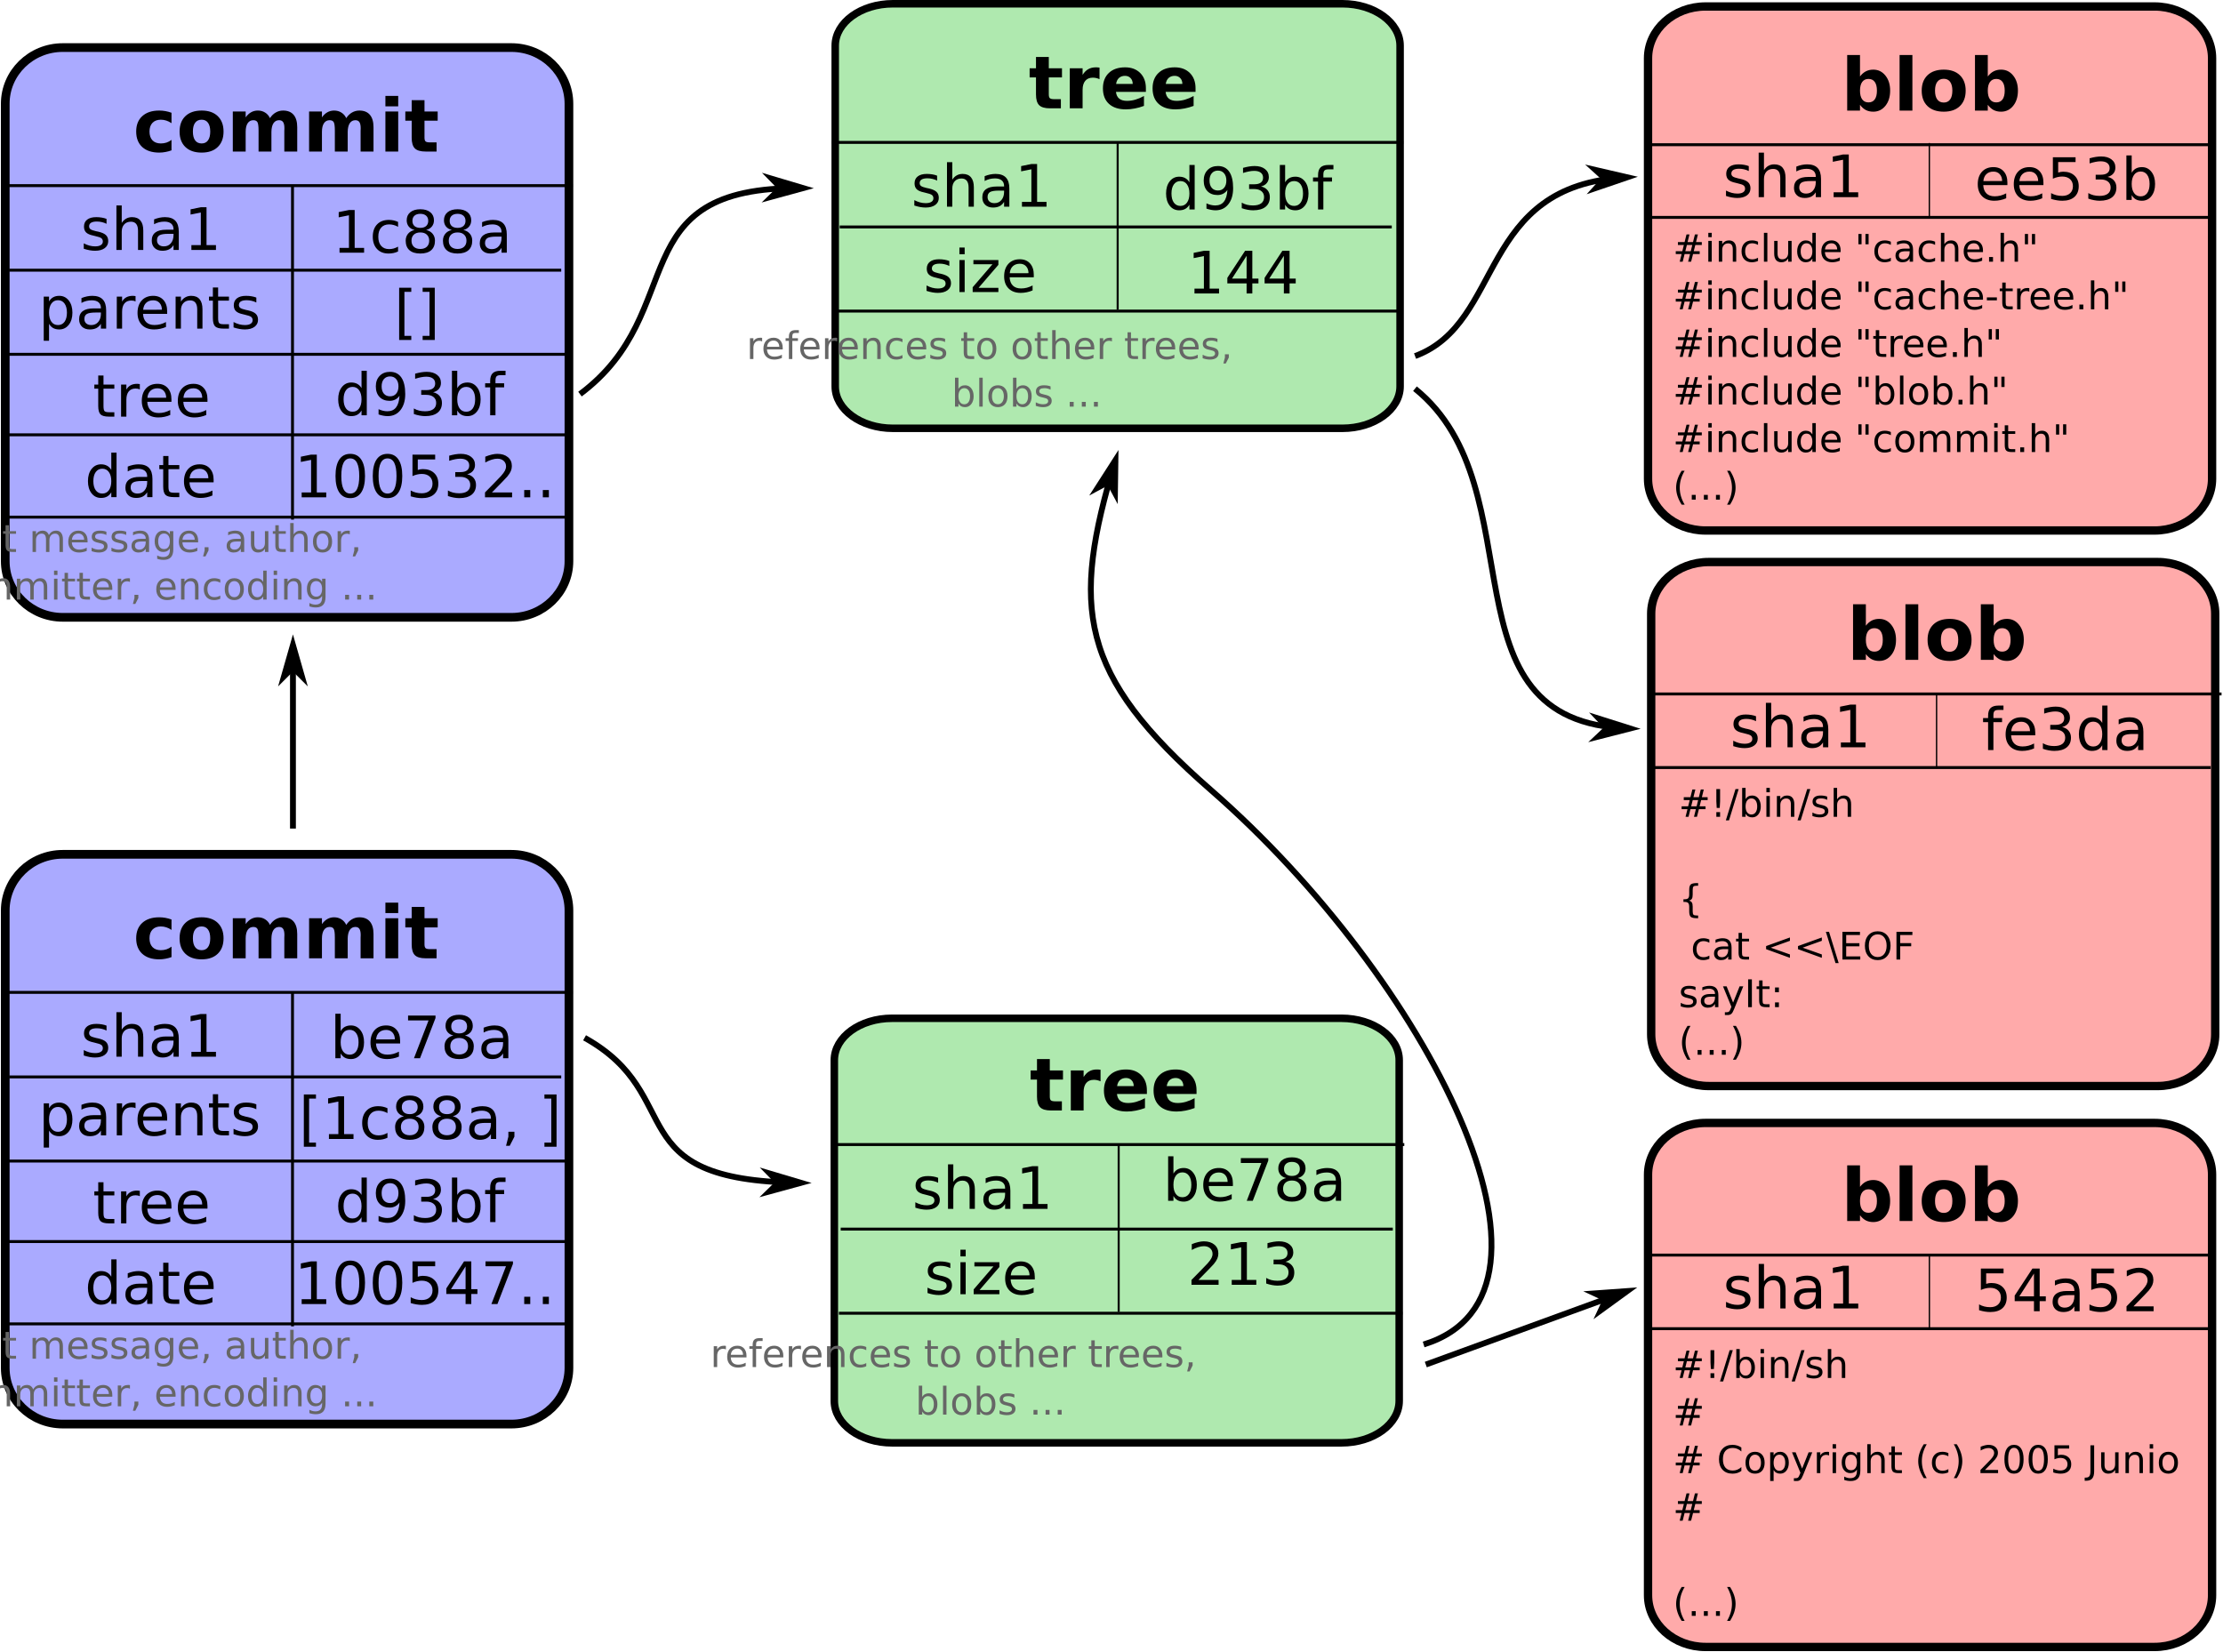
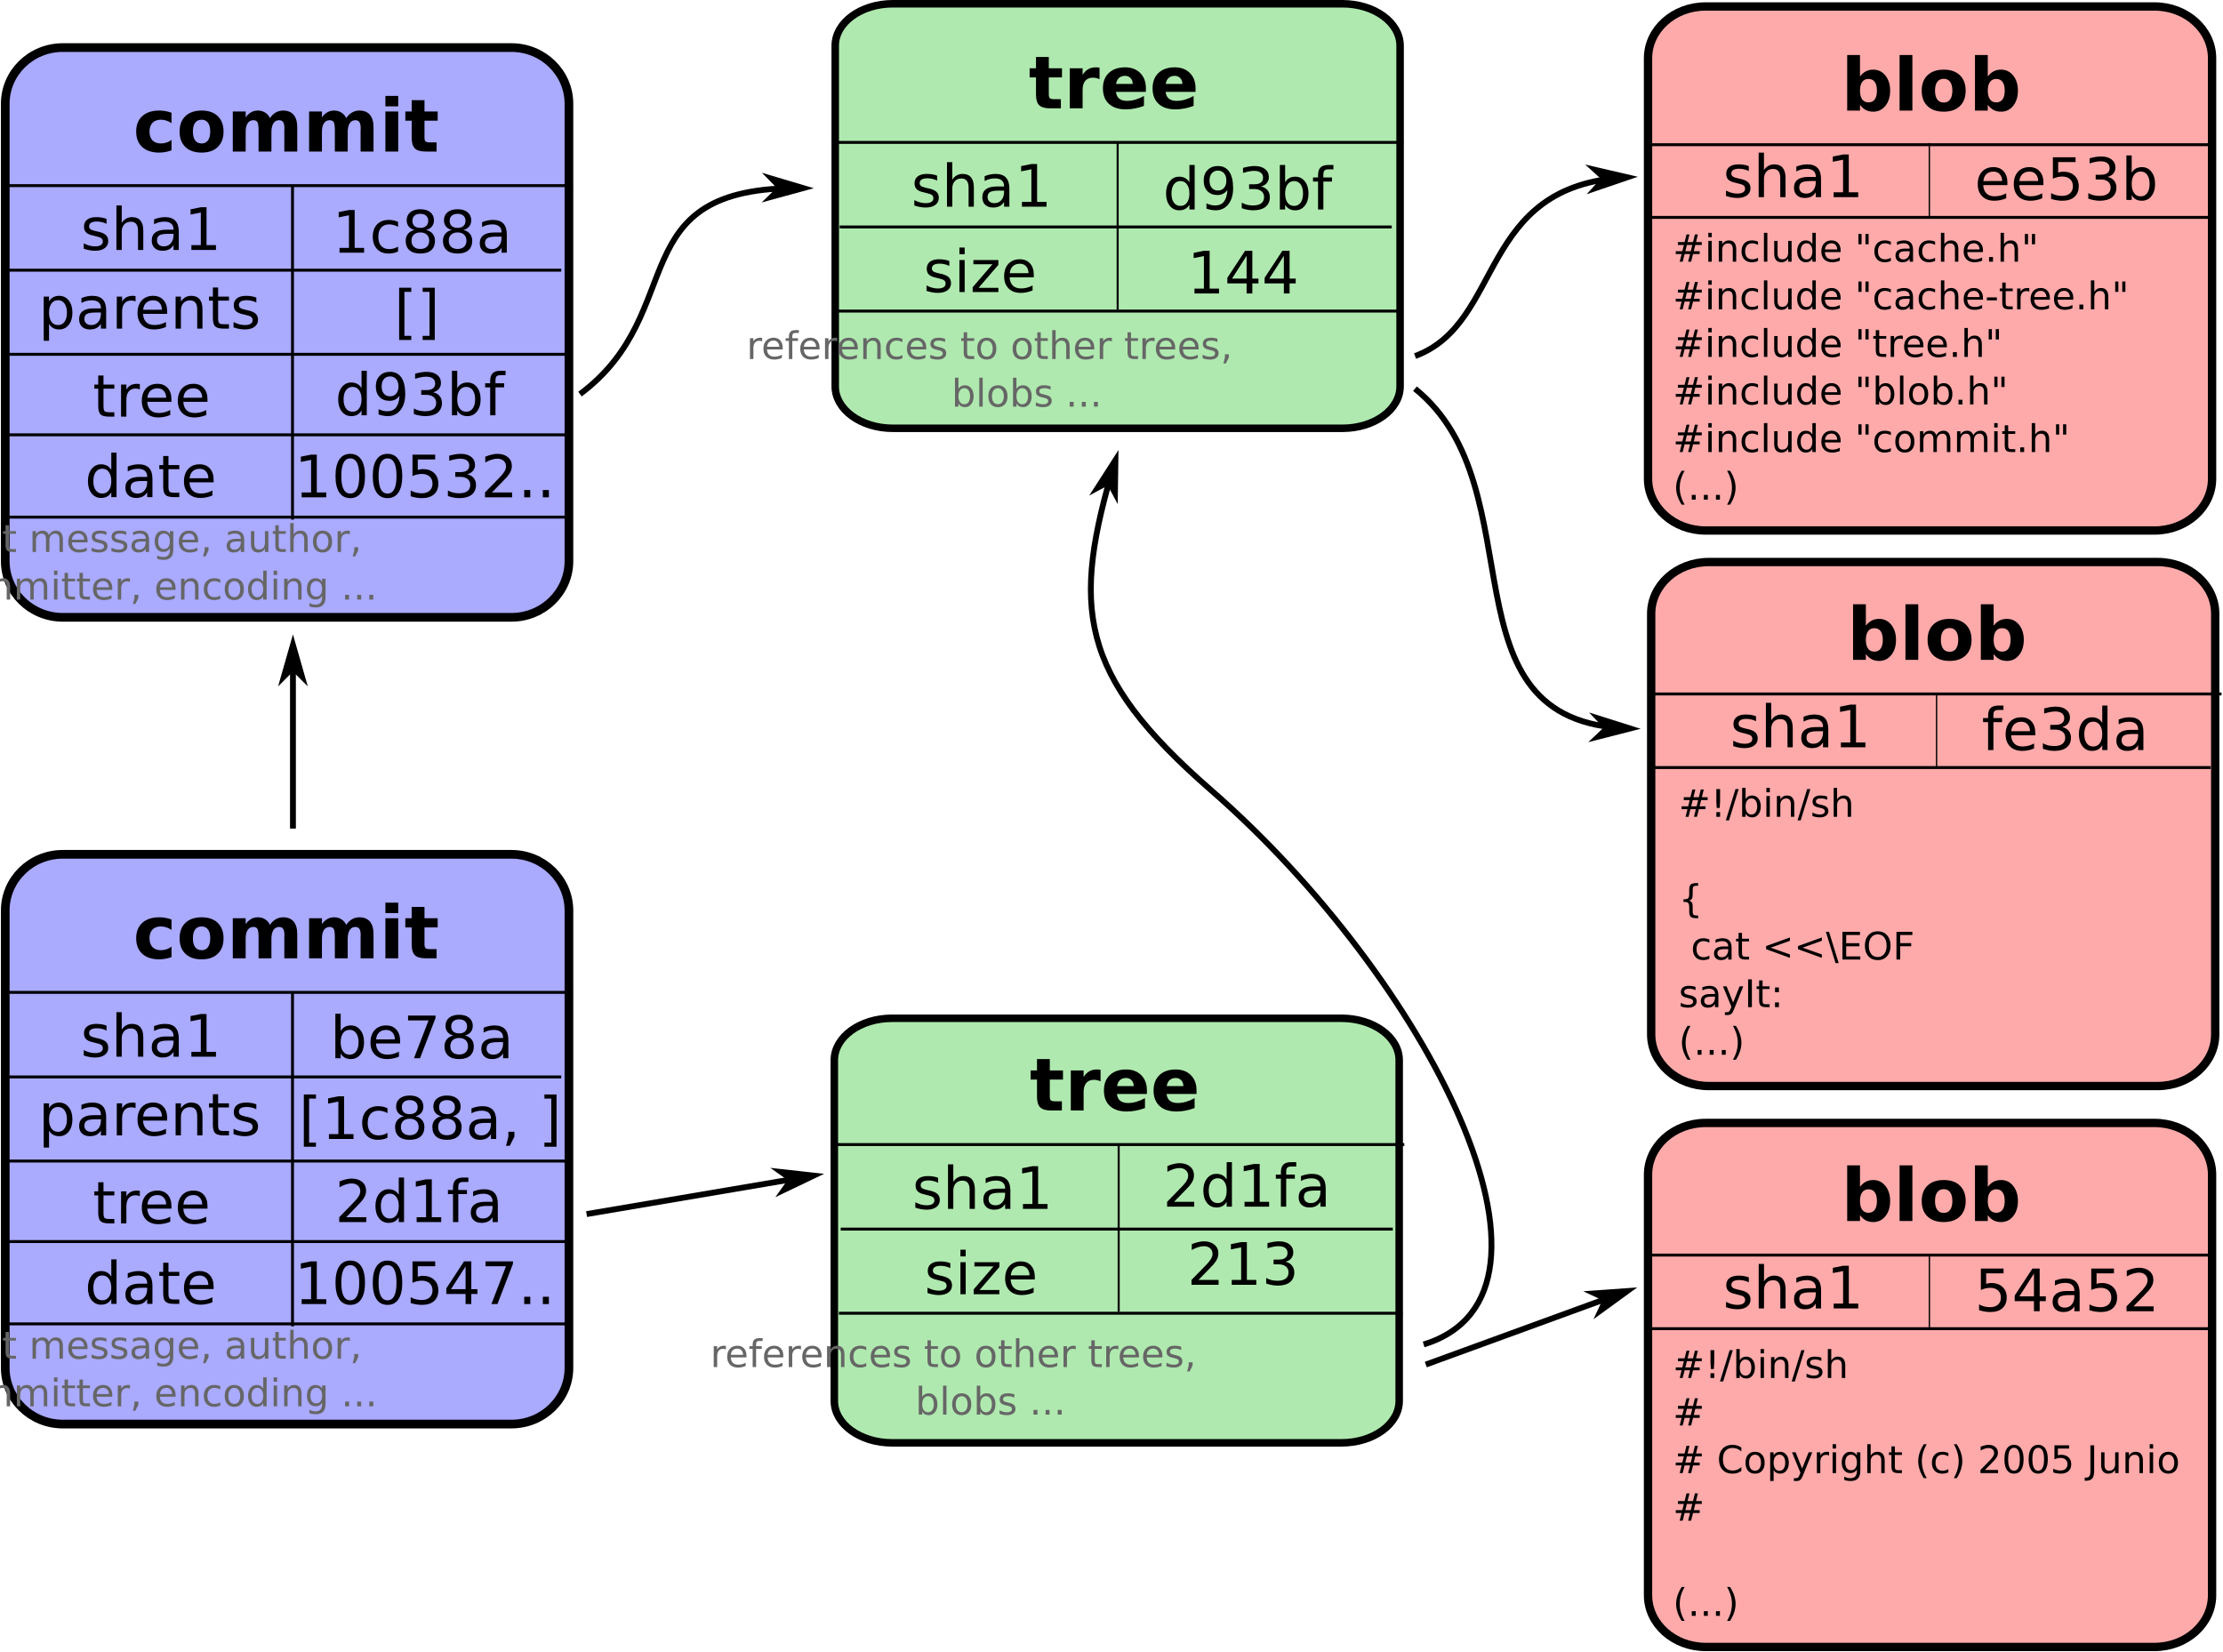
<svg xmlns="http://www.w3.org/2000/svg" id="svg5185" version="1.1" width="759.177" height="563.92">
  <defs id="defs5189">
    <marker orient="auto" refY="0" refX="0" id="Arrow1Mend" style="overflow:visible">
      <path id="path4643" d="M 0,0 5,-5 -12.5,0 5,5 0,0 z" style="fill-rule:evenodd;stroke:#000000;stroke-width:1pt;marker-start:none" transform="matrix(-0.4,0,0,-0.4,-4,0)" />
    </marker>
    <marker orient="auto" refY="0" refX="0" id="Arrow1Send" style="overflow:visible">
      <path id="path4649" d="M 0,0 5,-5 -12.5,0 5,5 0,0 z" style="fill-rule:evenodd;stroke:#000000;stroke-width:1pt;marker-start:none" transform="matrix(-0.2,0,0,-0.2,-1.2,0)" />
    </marker>
    <marker orient="auto" refY="0" refX="0" id="Arrow1Lend" style="overflow:visible">
      <path id="path4637" d="M 0,0 5,-5 -12.5,0 5,5 0,0 z" style="fill-rule:evenodd;stroke:#000000;stroke-width:1pt;marker-start:none" transform="matrix(-0.8,0,0,-0.8,-10,0)" />
    </marker>
    <marker orient="auto" refY="0" refX="0" id="Arrow1Mend-7" style="overflow:visible">
      <path id="path4643-5" d="M 0,0 5,-5 -12.5,0 5,5 0,0 z" style="fill-rule:evenodd;stroke:#000000;stroke-width:1pt;marker-start:none" transform="matrix(-0.4,0,0,-0.4,-4,0)" />
    </marker>
    <marker orient="auto" refY="0" refX="0" id="Arrow1Mend-8" style="overflow:visible">
      <path id="path4643-1" d="M 0,0 5,-5 -12.5,0 5,5 0,0 z" style="fill-rule:evenodd;stroke:#000000;stroke-width:1pt;marker-start:none" transform="matrix(-0.4,0,0,-0.4,-4,0)" />
    </marker>
  </defs>
  <g id="g5911" transform="translate(-3.938556,257.2658)">
    <g transform="translate(7.0572,-250.9001)" id="g5864">
      <rect style="fill:#aaaaff;fill-opacity:1;stroke:#000000;stroke-width:2.967;stroke-linecap:round;stroke-linejoin:round;stroke-miterlimit:4;stroke-dasharray:none" id="rect5197" width="192.504" height="194.591" x="-1.326" y="285.416" ry="19.203" rx="19.643" />
      <path style="fill:none;stroke:#000000;stroke-width:1px;stroke-linecap:butt;stroke-linejoin:miter;stroke-opacity:1" d="m -2.619,332.568 195.089,0" id="path5709" />
      <text xml:space="preserve" style="font-size:40px;font-style:normal;font-weight:normal;fill:#000000;fill-opacity:1;stroke:none;font-family:Bitstream Vera Sans" x="42.314" y="320.926" id="text5717">
        <tspan id="tspan5719" x="42.314" y="320.926" style="font-size:25px;font-weight:bold;-inkscape-font-specification:Bitstream Vera Sans Bold">commit</tspan>
      </text>
      <path style="fill:none;stroke:#000000;stroke-width:1px;stroke-linecap:butt;stroke-linejoin:miter;stroke-opacity:1" d="m -1.309,445.788 191.161,0" id="path5721" />
      <path style="fill:none;stroke:#000000;stroke-width:0.989px;stroke-linecap:butt;stroke-linejoin:miter;stroke-opacity:1" d="m 96.775,332.565 0,114.075" id="path5723" />
      <path style="fill:none;stroke:#000000;stroke-width:1px;stroke-linecap:butt;stroke-linejoin:miter;stroke-opacity:1" d="m 0,361.445 188.542,0" id="path5725" />
      <path style="fill:none;stroke:#000000;stroke-width:1px;stroke-linecap:butt;stroke-linejoin:miter;stroke-opacity:1" d="m -0.619,390.178 192.47,0" id="path5727" />
      <path style="fill:none;stroke:#000000;stroke-width:1px;stroke-linecap:butt;stroke-linejoin:miter;stroke-opacity:1" d="m -2.619,417.674 192.47,0" id="path5729" />
      <text xml:space="preserve" style="font-size:40px;font-style:normal;font-weight:normal;fill:#000000;fill-opacity:1;stroke:none;font-family:Bitstream Vera Sans" x="10.003" y="381.408" id="text5731">
        <tspan id="tspan5733" x="10.003" y="381.408" style="font-size:20px">parents</tspan>
      </text>
      <text xml:space="preserve" style="font-size:40px;font-style:normal;font-weight:normal;fill:#000000;fill-opacity:1;stroke:none;font-family:Bitstream Vera Sans" x="28.572" y="411.46" id="text5731-9">
        <tspan id="tspan5733-3" x="28.572" y="411.46" style="font-size:20px">tree</tspan>
      </text>
      <text xml:space="preserve" style="font-size:40px;font-style:normal;font-weight:normal;fill:#000000;fill-opacity:1;stroke:none;font-family:Bitstream Vera Sans" x="24.405" y="354.53" id="text5731-44">
        <tspan id="tspan5733-30" x="24.405" y="354.53" style="font-size:20px">sha1</tspan>
      </text>
      <text xml:space="preserve" style="font-size:40px;font-style:normal;font-weight:normal;fill:#000000;fill-opacity:1;stroke:none;font-family:Bitstream Vera Sans" x="25.809" y="438.956" id="text5731-9-7">
        <tspan id="tspan5733-3-8" x="25.809" y="438.956" style="font-size:20px">date</tspan>
      </text>
      <text xml:space="preserve" style="font-size:40px;font-style:normal;font-weight:normal;fill:#000000;fill-opacity:1;stroke:none;font-family:Bitstream Vera Sans" x="94.221" y="457.685" id="text5858">
        <tspan id="tspan5860" x="94.221" y="457.685" style="font-size:13px;text-align:center;text-anchor:middle;fill:#666666;stroke:none">commit message, author,</tspan>
        <tspan x="94.221" y="473.935" style="font-size:13px;text-align:center;text-anchor:middle;fill:#666666;stroke:none" id="tspan5862">committer, encoding ...</tspan>
      </text>
    </g>
    <text id="text5886" y="104.164" x="116.655" style="font-size:40px;font-style:normal;font-weight:normal;fill:#000000;fill-opacity:1;stroke:none;font-family:Bitstream Vera Sans" xml:space="preserve">
      <tspan style="font-size:20px" y="104.164" x="116.655" id="tspan5888">be78a</tspan>
    </text>
    <text id="text5890" y="131.74" x="105.984" style="font-size:40px;font-style:normal;font-weight:normal;fill:#000000;fill-opacity:1;stroke:none;font-family:Bitstream Vera Sans" xml:space="preserve">
      <tspan style="font-size:20px" y="131.74" x="105.984" id="tspan5892">[1c88a, ]</tspan>
    </text>
    <text id="text5731-9-8" y="160.113" x="118.325" style="font-size:40px;font-style:normal;font-weight:normal;fill:#000000;fill-opacity:1;stroke:none;font-family:Bitstream Vera Sans" xml:space="preserve">
-       <tspan style="font-size:20px" y="160.113" x="118.325" id="tspan5733-3-84">d93bf</tspan>
+       <tspan style="font-size:20px" y="160.113" x="118.325" id="tspan5733-3-84">2d1fa</tspan>
    </text>
    <text id="text5907" y="188.117" x="104.476" style="font-size:40px;font-style:normal;font-weight:normal;fill:#000000;fill-opacity:1;stroke:none;font-family:Bitstream Vera Sans" xml:space="preserve">
      <tspan style="font-size:20px" y="188.117" x="104.476" id="tspan5909">100547..</tspan>
    </text>
  </g>
  <g transform="translate(-3.938556,-18.26827)" id="g5911-3">
    <g transform="translate(7.0572,-250.9001)" id="g5864-1">
      <rect style="fill:#aaaaff;fill-opacity:1;stroke:#000000;stroke-width:2.967;stroke-linecap:round;stroke-linejoin:round;stroke-miterlimit:4;stroke-dasharray:none" id="rect5197-4" width="192.504" height="194.591" x="-1.326" y="285.416" ry="19.203" rx="19.643" />
      <path style="fill:none;stroke:#000000;stroke-width:1px;stroke-linecap:butt;stroke-linejoin:miter;stroke-opacity:1" d="m -2.619,332.568 195.089,0" id="path5709-9" />
      <text xml:space="preserve" style="font-size:40px;font-style:normal;font-weight:normal;fill:#000000;fill-opacity:1;stroke:none;font-family:Bitstream Vera Sans" x="42.314" y="320.926" id="text5717-2">
        <tspan id="tspan5719-0" x="42.314" y="320.926" style="font-size:25px;font-weight:bold;-inkscape-font-specification:Bitstream Vera Sans Bold">commit</tspan>
      </text>
      <path style="fill:none;stroke:#000000;stroke-width:1px;stroke-linecap:butt;stroke-linejoin:miter;stroke-opacity:1" d="m -1.309,445.788 191.161,0" id="path5721-6" />
      <path style="fill:none;stroke:#000000;stroke-width:0.989px;stroke-linecap:butt;stroke-linejoin:miter;stroke-opacity:1" d="m 96.775,332.565 0,114.075" id="path5723-8" />
      <path style="fill:none;stroke:#000000;stroke-width:1px;stroke-linecap:butt;stroke-linejoin:miter;stroke-opacity:1" d="m 0,361.445 188.542,0" id="path5725-9" />
      <path style="fill:none;stroke:#000000;stroke-width:1px;stroke-linecap:butt;stroke-linejoin:miter;stroke-opacity:1" d="m -0.619,390.178 192.47,0" id="path5727-2" />
      <path style="fill:none;stroke:#000000;stroke-width:1px;stroke-linecap:butt;stroke-linejoin:miter;stroke-opacity:1" d="m -2.619,417.674 192.47,0" id="path5729-6" />
      <text xml:space="preserve" style="font-size:40px;font-style:normal;font-weight:normal;fill:#000000;fill-opacity:1;stroke:none;font-family:Bitstream Vera Sans" x="10.003" y="381.408" id="text5731-6">
        <tspan id="tspan5733-4" x="10.003" y="381.408" style="font-size:20px">parents</tspan>
      </text>
      <text xml:space="preserve" style="font-size:40px;font-style:normal;font-weight:normal;fill:#000000;fill-opacity:1;stroke:none;font-family:Bitstream Vera Sans" x="28.572" y="411.46" id="text5731-9-9">
        <tspan id="tspan5733-3-5" x="28.572" y="411.46" style="font-size:20px">tree</tspan>
      </text>
      <text xml:space="preserve" style="font-size:40px;font-style:normal;font-weight:normal;fill:#000000;fill-opacity:1;stroke:none;font-family:Bitstream Vera Sans" x="24.405" y="354.53" id="text5731-44-0">
        <tspan id="tspan5733-30-4" x="24.405" y="354.53" style="font-size:20px">sha1</tspan>
      </text>
      <text xml:space="preserve" style="font-size:40px;font-style:normal;font-weight:normal;fill:#000000;fill-opacity:1;stroke:none;font-family:Bitstream Vera Sans" x="25.809" y="438.956" id="text5731-9-7-8">
        <tspan id="tspan5733-3-8-7" x="25.809" y="438.956" style="font-size:20px">date</tspan>
      </text>
      <text xml:space="preserve" style="font-size:40px;font-style:normal;font-weight:normal;fill:#000000;fill-opacity:1;stroke:none;font-family:Bitstream Vera Sans" x="94.221" y="457.685" id="text5858-1">
        <tspan id="tspan5860-7" x="94.221" y="457.685" style="font-size:13px;text-align:center;text-anchor:middle;fill:#666666;stroke:none">commit message, author,</tspan>
        <tspan x="94.221" y="473.935" style="font-size:13px;text-align:center;text-anchor:middle;fill:#666666;stroke:none" id="tspan5862-2">committer, encoding ...</tspan>
      </text>
    </g>
    <text id="text5886-7" y="104.578" x="117.407" style="font-size:40px;font-style:normal;font-weight:normal;fill:#000000;fill-opacity:1;stroke:none;font-family:Bitstream Vera Sans" xml:space="preserve">
      <tspan style="font-size:20px" y="104.578" x="117.407" id="tspan5888-2">1c88a</tspan>
    </text>
    <text id="text5890-2" y="131.74" x="138.535" style="font-size:40px;font-style:normal;font-weight:normal;fill:#000000;fill-opacity:1;stroke:none;font-family:Bitstream Vera Sans" xml:space="preserve">
      <tspan style="font-size:20px" y="131.74" x="138.535" id="tspan5892-6">[]</tspan>
    </text>
    <text id="text5731-9-8-1" y="160.113" x="118.325" style="font-size:40px;font-style:normal;font-weight:normal;fill:#000000;fill-opacity:1;stroke:none;font-family:Bitstream Vera Sans" xml:space="preserve">
      <tspan style="font-size:20px" y="160.113" x="118.325" id="tspan5733-3-84-0">d93bf</tspan>
    </text>
    <text id="text5907-6" y="188.117" x="104.476" style="font-size:40px;font-style:normal;font-weight:normal;fill:#000000;fill-opacity:1;stroke:none;font-family:Bitstream Vera Sans" xml:space="preserve">
      <tspan style="font-size:20px" y="188.117" x="104.476" id="tspan5909-1">100532..</tspan>
    </text>
  </g>
  <path style="fill:none;stroke:#000000;stroke-width:2;stroke-linecap:butt;stroke-linejoin:miter;stroke-miterlimit:4;stroke-opacity:1;stroke-dasharray:none;marker-end:url(#Arrow1Mend)" d="m 100.044,282.984 0,-62.373" id="path6053" />
  <g id="g8085" transform="translate(0,3.0994415e-6)">
    <rect rx="19.684" ry="14.309" y="1.282" x="285.24" height="144.999" width="192.907" id="rect5197-4-4" style="fill:#afe9af;fill-opacity:1;stroke:#000000;stroke-width:2.564;stroke-linecap:round;stroke-linejoin:round;stroke-miterlimit:4;stroke-dasharray:none" />
    <path id="path5709-9-9" d="m 284.149,48.636 195.089,0" style="fill:none;stroke:#000000;stroke-width:1px;stroke-linecap:butt;stroke-linejoin:miter;stroke-opacity:1" />
    <text id="text5717-2-0" y="36.994" x="351.301" style="font-size:40px;font-style:normal;font-weight:normal;fill:#000000;fill-opacity:1;stroke:none;font-family:Bitstream Vera Sans" xml:space="preserve">
      <tspan style="font-size:25px;font-weight:bold;-inkscape-font-specification:Bitstream Vera Sans Bold" y="36.994" x="351.301" id="tspan5719-0-9">tree</tspan>
    </text>
    <path id="path5723-8-7" d="m 381.693,48.614 0,57.178" style="fill:none;stroke:#000000;stroke-width:0.7px;stroke-linecap:butt;stroke-linejoin:miter;stroke-opacity:1" />
    <path id="path5725-9-7" d="m 286.767,77.513 188.542,0" style="fill:none;stroke:#000000;stroke-width:1px;stroke-linecap:butt;stroke-linejoin:miter;stroke-opacity:1" />
    <path id="path5727-2-1" d="m 286.149,106.246 192.47,0" style="fill:none;stroke:#000000;stroke-width:1px;stroke-linecap:butt;stroke-linejoin:miter;stroke-opacity:1" />
    <text id="text5731-9-9-7" y="99.753" x="315.339" style="font-size:40px;font-style:normal;font-weight:normal;fill:#000000;fill-opacity:1;stroke:none;font-family:Bitstream Vera Sans" xml:space="preserve">
      <tspan style="font-size:20px" y="99.753" x="315.339" id="tspan5733-3-5-7">size</tspan>
    </text>
    <text id="text5731-44-0-6" y="70.598" x="311.172" style="font-size:40px;font-style:normal;font-weight:normal;fill:#000000;fill-opacity:1;stroke:none;font-family:Bitstream Vera Sans" xml:space="preserve">
      <tspan style="font-size:20px" y="70.598" x="311.172" id="tspan5733-30-4-7">sha1</tspan>
    </text>
    <text id="text5858-1-5" y="122.623" x="382.431" style="font-size:40px;font-style:normal;font-weight:normal;fill:#000000;fill-opacity:1;stroke:none;font-family:Bitstream Vera Sans" xml:space="preserve">
      <tspan id="tspan5862-2-3" style="font-size:13px;text-align:center;text-anchor:middle;fill:#666666;stroke:none" y="122.623" x="382.431">references to other trees,</tspan>
      <tspan id="tspan6730" style="font-size:13px;text-align:center;text-anchor:middle;fill:#666666;stroke:none" y="138.873" x="382.431">blobs ...</tspan>
    </text>
    <text id="text5886-7-9" y="71.546" x="397.117" style="font-size:40px;font-style:normal;font-weight:normal;fill:#000000;fill-opacity:1;stroke:none;font-family:Bitstream Vera Sans" xml:space="preserve">
      <tspan style="font-size:20px" y="71.546" x="397.117" id="tspan5888-2-4">d93bf</tspan>
    </text>
    <text id="text5731-9-8-1-2" y="100.232" x="405.441" style="font-size:40px;font-style:normal;font-weight:normal;fill:#000000;fill-opacity:1;stroke:none;font-family:Bitstream Vera Sans" xml:space="preserve">
      <tspan style="font-size:20px" y="100.232" x="405.441" id="tspan5733-3-84-0-9">144</tspan>
    </text>
  </g>
  <g id="g5864-1-9-8-3-3" transform="translate(582.7238,284.9614)">
    <rect rx="19.656" ry="17.661" y="98.566" x="-19.903" height="178.969" width="192.624" id="rect5197-4-4-8-0-3" style="fill:#ffaaaa;fill-opacity:1;stroke:#000000;stroke-width:2.846;stroke-linecap:round;stroke-linejoin:round;stroke-miterlimit:4;stroke-dasharray:none" />
    <path id="path5709-9-9-5-4-3" d="m -21.135,143.698 195.089,0" style="fill:none;stroke:#000000;stroke-width:1px;stroke-linecap:butt;stroke-linejoin:miter;stroke-opacity:1" />
    <text id="text5717-2-0-0-4-8" y="132.057" x="46.017" style="font-size:40px;font-style:normal;font-weight:normal;fill:#000000;fill-opacity:1;stroke:none;font-family:Bitstream Vera Sans" xml:space="preserve">
      <tspan style="font-size:25px;font-weight:bold;-inkscape-font-specification:Bitstream Vera Sans Bold" y="132.057" x="46.017" id="tspan5719-0-9-9-4-6">blob</tspan>
    </text>
    <text id="text5858-1-5-5-4-0" y="185.662" x="-11.435" style="font-size:40px;font-style:normal;font-weight:normal;fill:#000000;fill-opacity:1;stroke:none;font-family:Bitstream Vera Sans" xml:space="preserve">
      <tspan id="tspan6730-8-7-4" style="font-size:13px;fill:#000000;stroke:none" y="185.662" x="-11.435">#!/bin/sh</tspan>
      <tspan id="tspan7509" style="font-size:13px;fill:#000000;stroke:none" y="201.912" x="-11.435">#</tspan>
      <tspan id="tspan7511" style="font-size:13px;fill:#000000;stroke:none" y="218.162" x="-11.435"># Copyright (c) 2005 Junio </tspan>
      <tspan id="tspan7513" style="font-size:13px;fill:#000000;stroke:none" y="234.412" x="-11.435">#</tspan>
      <tspan id="tspan7515" style="font-size:13px;fill:#000000;stroke:none" y="250.662" x="-11.435" />
      <tspan id="tspan6823-9-7" style="font-size:13px;fill:#000000;stroke:none" y="266.912" x="-11.435">(...)</tspan>
    </text>
  </g>
  <path style="fill:none;stroke:#000000;stroke-width:2;stroke-linecap:butt;stroke-linejoin:miter;stroke-miterlimit:4;stroke-opacity:1;stroke-dasharray:none;marker-end:url(#Arrow1Mend)" d="m 198.069,134.601 c 38.041,-28.301 13.057,-71.073 75.918,-70.363" id="path6893" />
  <g transform="translate(279.7101,305.5369)" id="g5911-3-5-6">
    <g transform="translate(7.402547,-247.1968)" id="g5864-1-9-2">
      <rect style="fill:#afe9af;fill-opacity:1;stroke:#000000;stroke-width:2.564;stroke-linecap:round;stroke-linejoin:round;stroke-miterlimit:4;stroke-dasharray:none" id="rect5197-4-4-1" width="192.907" height="144.999" x="-2.182" y="289.445" ry="14.309" rx="19.684" />
      <path style="fill:none;stroke:#000000;stroke-width:1px;stroke-linecap:butt;stroke-linejoin:miter;stroke-opacity:1" d="m -2.619,332.568 195.089,0" id="path5709-9-9-7" />
      <text xml:space="preserve" style="font-size:40px;font-style:normal;font-weight:normal;fill:#000000;fill-opacity:1;stroke:none;font-family:Bitstream Vera Sans" x="64.533" y="320.926" id="text5717-2-0-8">
        <tspan id="tspan5719-0-9-5" x="64.533" y="320.926" style="font-size:25px;font-weight:bold;-inkscape-font-specification:Bitstream Vera Sans Bold">tree</tspan>
      </text>
      <path style="fill:none;stroke:#000000;stroke-width:0.7px;stroke-linecap:butt;stroke-linejoin:miter;stroke-opacity:1" d="m 94.926,332.546 0,57.178" id="path5723-8-7-7" />
      <path style="fill:none;stroke:#000000;stroke-width:1px;stroke-linecap:butt;stroke-linejoin:miter;stroke-opacity:1" d="m 0,361.445 188.542,0" id="path5725-9-7-4" />
      <path style="fill:none;stroke:#000000;stroke-width:1px;stroke-linecap:butt;stroke-linejoin:miter;stroke-opacity:1" d="m -0.619,390.178 192.47,0" id="path5727-2-1-1" />
      <text xml:space="preserve" style="font-size:40px;font-style:normal;font-weight:normal;fill:#000000;fill-opacity:1;stroke:none;font-family:Bitstream Vera Sans" x="28.572" y="383.685" id="text5731-9-9-7-8">
        <tspan id="tspan5733-3-5-7-5" x="28.572" y="383.685" style="font-size:20px">size</tspan>
      </text>
      <text xml:space="preserve" style="font-size:40px;font-style:normal;font-weight:normal;fill:#000000;fill-opacity:1;stroke:none;font-family:Bitstream Vera Sans" x="24.405" y="354.53" id="text5731-44-0-6-9">
        <tspan id="tspan5733-30-4-7-7" x="24.405" y="354.53" style="font-size:20px">sha1</tspan>
      </text>
      <text xml:space="preserve" style="font-size:40px;font-style:normal;font-weight:normal;fill:#000000;fill-opacity:1;stroke:none;font-family:Bitstream Vera Sans" x="95.664" y="408.555" id="text5858-1-5-53">
        <tspan x="95.664" y="408.555" style="font-size:13px;text-align:center;text-anchor:middle;fill:#666666;stroke:none" id="tspan6730-83">references to other trees,</tspan>
        <tspan x="95.664" y="424.805" style="font-size:13px;text-align:center;text-anchor:middle;fill:#666666;stroke:none" id="tspan7945">blobs ...</tspan>
      </text>
    </g>
-     <text id="text5886-7-9-1" y="104.578" x="117.407" style="font-size:40px;font-style:normal;font-weight:normal;fill:#000000;fill-opacity:1;stroke:none;font-family:Bitstream Vera Sans" xml:space="preserve">
-       <tspan style="font-size:20px" y="104.578" x="117.407" id="tspan5888-2-4-8">be78a</tspan>
+     <text id="text5886-7-9-1" y="106.578" x="117.407" style="font-size:40px;font-style:normal;font-weight:normal;fill:#000000;fill-opacity:1;stroke:none;font-family:Bitstream Vera Sans" xml:space="preserve">
+       <tspan style="font-size:20px" y="106.578" x="117.407" id="tspan5888-2-4-8">2d1fa</tspan>
    </text>
    <text id="text5731-9-8-1-2-9" y="133.264" x="125.731" style="font-size:40px;font-style:normal;font-weight:normal;fill:#000000;fill-opacity:1;stroke:none;font-family:Bitstream Vera Sans" xml:space="preserve">
      <tspan style="font-size:20px" y="133.264" x="125.731" id="tspan5733-3-84-0-9-6">213</tspan>
    </text>
  </g>
-   <path style="fill:none;stroke:#000000;stroke-width:2;stroke-linecap:butt;stroke-linejoin:miter;stroke-miterlimit:4;stroke-opacity:1;stroke-dasharray:none;marker-end:url(#Arrow1Mend)" d="m 199.634,354.443 c 35.727,19.842 10.743,48.822 73.604,49.532" id="path6893-4" />
  <path style="fill:none;stroke:#000000;stroke-width:2;stroke-linecap:butt;stroke-linejoin:miter;stroke-miterlimit:4;stroke-opacity:1;stroke-dasharray:none;marker-end:url(#Arrow1Mend)" d="m 486.187,459.192 c 56.53,-17.343 0.836,-125.315 -72.579,-189.302 -45.484,-39.643 -47.814,-62.453 -32.773,-112.431" id="path6893-4-2" />
  <path style="fill:none;stroke:#000000;stroke-width:2;stroke-linecap:butt;stroke-linejoin:miter;stroke-miterlimit:4;stroke-opacity:1;stroke-dasharray:none;marker-end:url(#Arrow1Mend-8)" d="m 483.258,121.607 c 30.688,-11.369 21.1,-58.454 72.149,-61.039" id="path7703" />
  <path style="fill:none;stroke:#000000;stroke-width:2;stroke-linecap:butt;stroke-linejoin:miter;stroke-miterlimit:4;stroke-opacity:1;stroke-dasharray:none;marker-end:url(#Arrow1Mend-8)" d="m 483.225,132.75 c 42.588,34.256 7.407,114.195 73.141,116.047" id="path7705" />
  <path style="fill:none;stroke:#000000;stroke-width:2;stroke-linecap:butt;stroke-linejoin:miter;stroke-miterlimit:4;stroke-opacity:1;stroke-dasharray:none;marker-end:url(#Arrow1Mend-8)" d="m 486.929,466.049 68.511,-24.997" id="path7707" />
  <g id="g8192" transform="translate(0,-16.51661)">
    <g transform="translate(582.7238,-77.75693)" id="g5864-1-9-8">
      <rect style="fill:#ffaaaa;fill-opacity:1;stroke:#000000;stroke-width:2.846;stroke-linecap:round;stroke-linejoin:round;stroke-miterlimit:4;stroke-dasharray:none" id="rect5197-4-4-8" width="192.624" height="178.973" x="-19.903" y="96.486" ry="17.662" rx="19.656" />
      <path style="fill:none;stroke:#000000;stroke-width:1px;stroke-linecap:butt;stroke-linejoin:miter;stroke-opacity:1" d="m -21.135,143.698 195.089,0" id="path5709-9-9-5" />
      <text xml:space="preserve" style="font-size:40px;font-style:normal;font-weight:normal;fill:#000000;fill-opacity:1;stroke:none;font-family:Bitstream Vera Sans" x="46.017" y="132.057" id="text5717-2-0-0">
        <tspan id="tspan5719-0-9-9" x="46.017" y="132.057" style="font-size:25px;font-weight:bold;-inkscape-font-specification:Bitstream Vera Sans Bold">blob</tspan>
      </text>
      <text xml:space="preserve" style="font-size:40px;font-style:normal;font-weight:normal;fill:#000000;fill-opacity:1;stroke:none;font-family:Bitstream Vera Sans" x="-11.435" y="183.662" id="text5858-1-5-5">
        <tspan x="-11.435" y="183.662" style="font-size:13px;fill:#000000;stroke:none" id="tspan6730-8">#include "cache.h"</tspan>
        <tspan x="-11.435" y="199.912" style="font-size:13px;fill:#000000;stroke:none" id="tspan6813">#include "cache-tree.h"</tspan>
        <tspan x="-11.435" y="216.162" style="font-size:13px;fill:#000000;stroke:none" id="tspan6815">#include "tree.h"</tspan>
        <tspan x="-11.435" y="232.412" style="font-size:13px;fill:#000000;stroke:none" id="tspan6817">#include "blob.h"</tspan>
        <tspan x="-11.435" y="248.662" style="font-size:13px;fill:#000000;stroke:none" id="tspan6819">#include "commit.h"</tspan>
        <tspan x="-11.435" y="264.912" style="font-size:13px;fill:#000000;stroke:none" id="tspan6827">(...)</tspan>
        <tspan x="-11.435" y="281.162" style="font-size:13px;fill:#000000;stroke:none" id="tspan6823" />
      </text>
    </g>
    <path id="path5723-8-7-8" d="m 658.888,65.358 0,25.197" style="fill:none;stroke:#000000;stroke-width:0.456px;stroke-linecap:butt;stroke-linejoin:miter;stroke-opacity:1" />
    <path id="path5725-9-7-0" d="m 563.962,90.764 190.394,0" style="fill:none;stroke:#000000;stroke-width:1px;stroke-linecap:butt;stroke-linejoin:miter;stroke-opacity:1" />
    <text id="text5731-44-0-6-5" y="83.85" x="588.368" style="font-size:40px;font-style:normal;font-weight:normal;fill:#000000;fill-opacity:1;stroke:none;font-family:Bitstream Vera Sans" xml:space="preserve">
      <tspan style="font-size:20px" y="83.85" x="588.368" id="tspan5733-30-4-7-1">sha1</tspan>
    </text>
    <text xml:space="preserve" style="font-size:40px;font-style:normal;font-weight:normal;fill:#000000;fill-opacity:1;stroke:none;font-family:Bitstream Vera Sans" x="674.312" y="84.798" id="text5886-7-9-10">
      <tspan id="tspan5888-2-4-85" x="674.312" y="84.798" style="font-size:20px">ee53b</tspan>
    </text>
  </g>
  <g id="g8227" transform="translate(2,-34)">
    <rect rx="19.656" ry="17.661" y="225.952" x="561.895" height="178.969" width="192.624" id="rect5197-4-4-8-0" style="fill:#ffaaaa;fill-opacity:1;stroke:#000000;stroke-width:2.846;stroke-linecap:round;stroke-linejoin:round;stroke-miterlimit:4;stroke-dasharray:none" />
    <path id="path5709-9-9-5-4" d="m 561.589,271.013 195.089,0" style="fill:none;stroke:#000000;stroke-width:1px;stroke-linecap:butt;stroke-linejoin:miter;stroke-opacity:1" />
    <text id="text5717-2-0-0-4" y="259.371" x="628.741" style="font-size:40px;font-style:normal;font-weight:normal;fill:#000000;fill-opacity:1;stroke:none;font-family:Bitstream Vera Sans" xml:space="preserve">
      <tspan style="font-size:25px;font-weight:bold;-inkscape-font-specification:Bitstream Vera Sans Bold" y="259.371" x="628.741" id="tspan5719-0-9-9-4">blob</tspan>
    </text>
    <text id="text5858-1-5-5-4" y="312.977" x="571.289" style="font-size:40px;font-style:normal;font-weight:normal;fill:#000000;fill-opacity:1;stroke:none;font-family:Bitstream Vera Sans" xml:space="preserve">
      <tspan id="tspan6730-8-7" style="font-size:13px;fill:#000000;stroke:none" y="312.977" x="571.289">#!/bin/sh</tspan>
      <tspan id="tspan7350" style="font-size:13px;fill:#000000;stroke:none" y="329.227" x="571.289" />
      <tspan id="tspan7352" style="font-size:13px;fill:#000000;stroke:none" y="345.477" x="571.289">{</tspan>
      <tspan id="tspan7354" style="font-size:13px;fill:#000000;stroke:none" y="361.727" x="571.289"> cat &lt;&lt;\EOF</tspan>
      <tspan id="tspan7356" style="font-size:13px;fill:#000000;stroke:none" y="377.977" x="571.289">sayIt:</tspan>
      <tspan id="tspan6827-5" style="font-size:13px;fill:#000000;stroke:none" y="394.227" x="571.289">(...)</tspan>
      <tspan id="tspan6823-9" style="font-size:13px;fill:#000000;stroke:none" y="410.477" x="571.289" />
    </text>
    <path id="path5723-8-7-8-9" d="m 659.361,270.741 0,25.66" style="fill:none;stroke:#000000;stroke-width:0.456px;stroke-linecap:butt;stroke-linejoin:miter;stroke-opacity:1" />
    <path id="path5725-9-7-0-9" d="m 562.121,296.148 190.857,0" style="fill:none;stroke:#000000;stroke-width:1px;stroke-linecap:butt;stroke-linejoin:miter;stroke-opacity:1" />
    <text id="text5731-44-0-6-5-0" y="289.233" x="588.84" style="font-size:40px;font-style:normal;font-weight:normal;fill:#000000;fill-opacity:1;stroke:none;font-family:Bitstream Vera Sans" xml:space="preserve">
      <tspan style="font-size:20px" y="289.233" x="588.84" id="tspan5733-30-4-7-1-8">sha1</tspan>
    </text>
    <text xml:space="preserve" style="font-size:40px;font-style:normal;font-weight:normal;fill:#000000;fill-opacity:1;stroke:none;font-family:Bitstream Vera Sans" x="674.785" y="290.181" id="text5886-7-9-10-1">
      <tspan id="tspan5888-2-4-85-3" x="674.785" y="290.181" style="font-size:20px">fe3da</tspan>
    </text>
  </g>
  <path style="fill:none;stroke:#000000;stroke-width:0.456px;stroke-linecap:butt;stroke-linejoin:miter;stroke-opacity:1" d="m 658.905,428.388 0,25.197" id="path5723-8-7-8-1" />
  <path style="fill:none;stroke:#000000;stroke-width:1px;stroke-linecap:butt;stroke-linejoin:miter;stroke-opacity:1" d="m 563.979,453.795 190.394,0" id="path5725-9-7-0-0" />
  <text xml:space="preserve" style="font-size:40px;font-style:normal;font-weight:normal;fill:#000000;fill-opacity:1;stroke:none;font-family:Bitstream Vera Sans" x="588.384" y="446.88" id="text5731-44-0-6-5-3">
    <tspan id="tspan5733-30-4-7-1-4" x="588.384" y="446.88" style="font-size:20px">sha1</tspan>
  </text>
  <text id="text5886-7-9-10-0" y="447.828" x="674.328" style="font-size:40px;font-style:normal;font-weight:normal;fill:#000000;fill-opacity:1;stroke:none;font-family:Bitstream Vera Sans" xml:space="preserve">
    <tspan style="font-size:20px" y="447.828" x="674.328" id="tspan5888-2-4-85-39">54a52</tspan>
  </text>
+   <path style="fill:none;stroke:#000000;stroke-width:2;stroke-linecap:butt;stroke-linejoin:miter;stroke-opacity:1;stroke-miterlimit:4;stroke-dasharray:none;marker-end:url(#Arrow1Mend-8)" d="m 200.326,414.657 77.25,-13.093" id="path9623" />
</svg>
